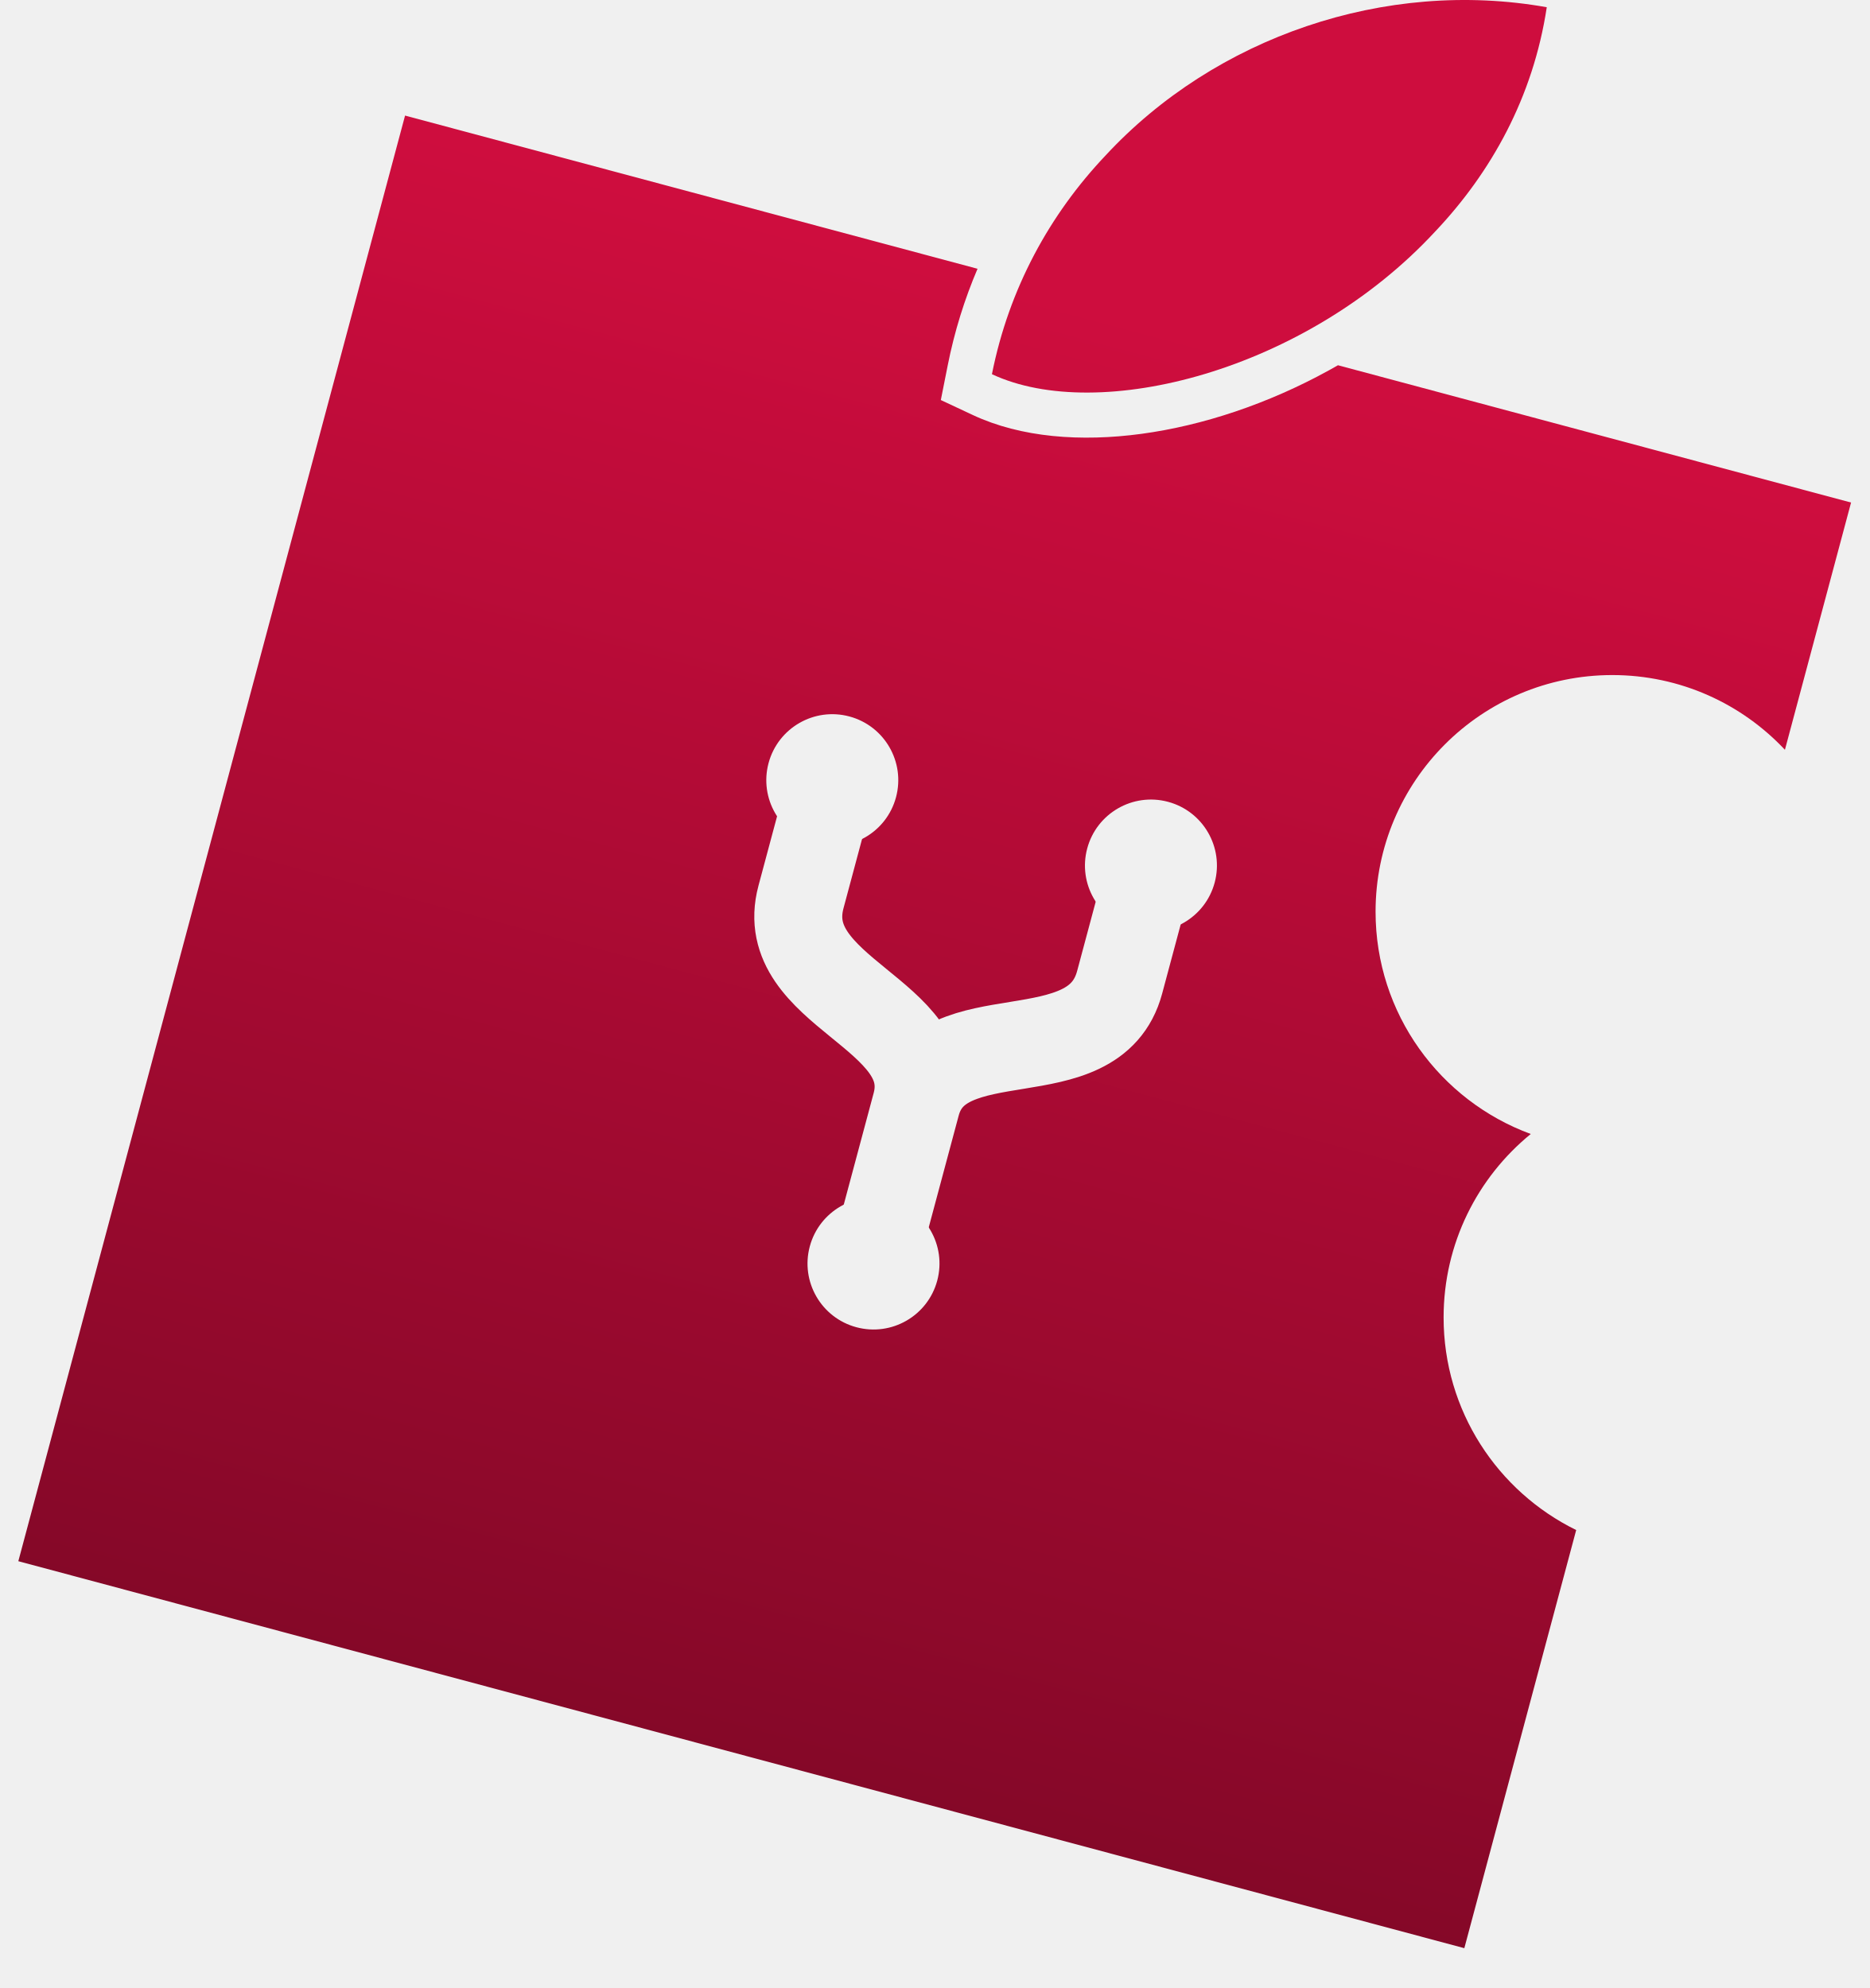
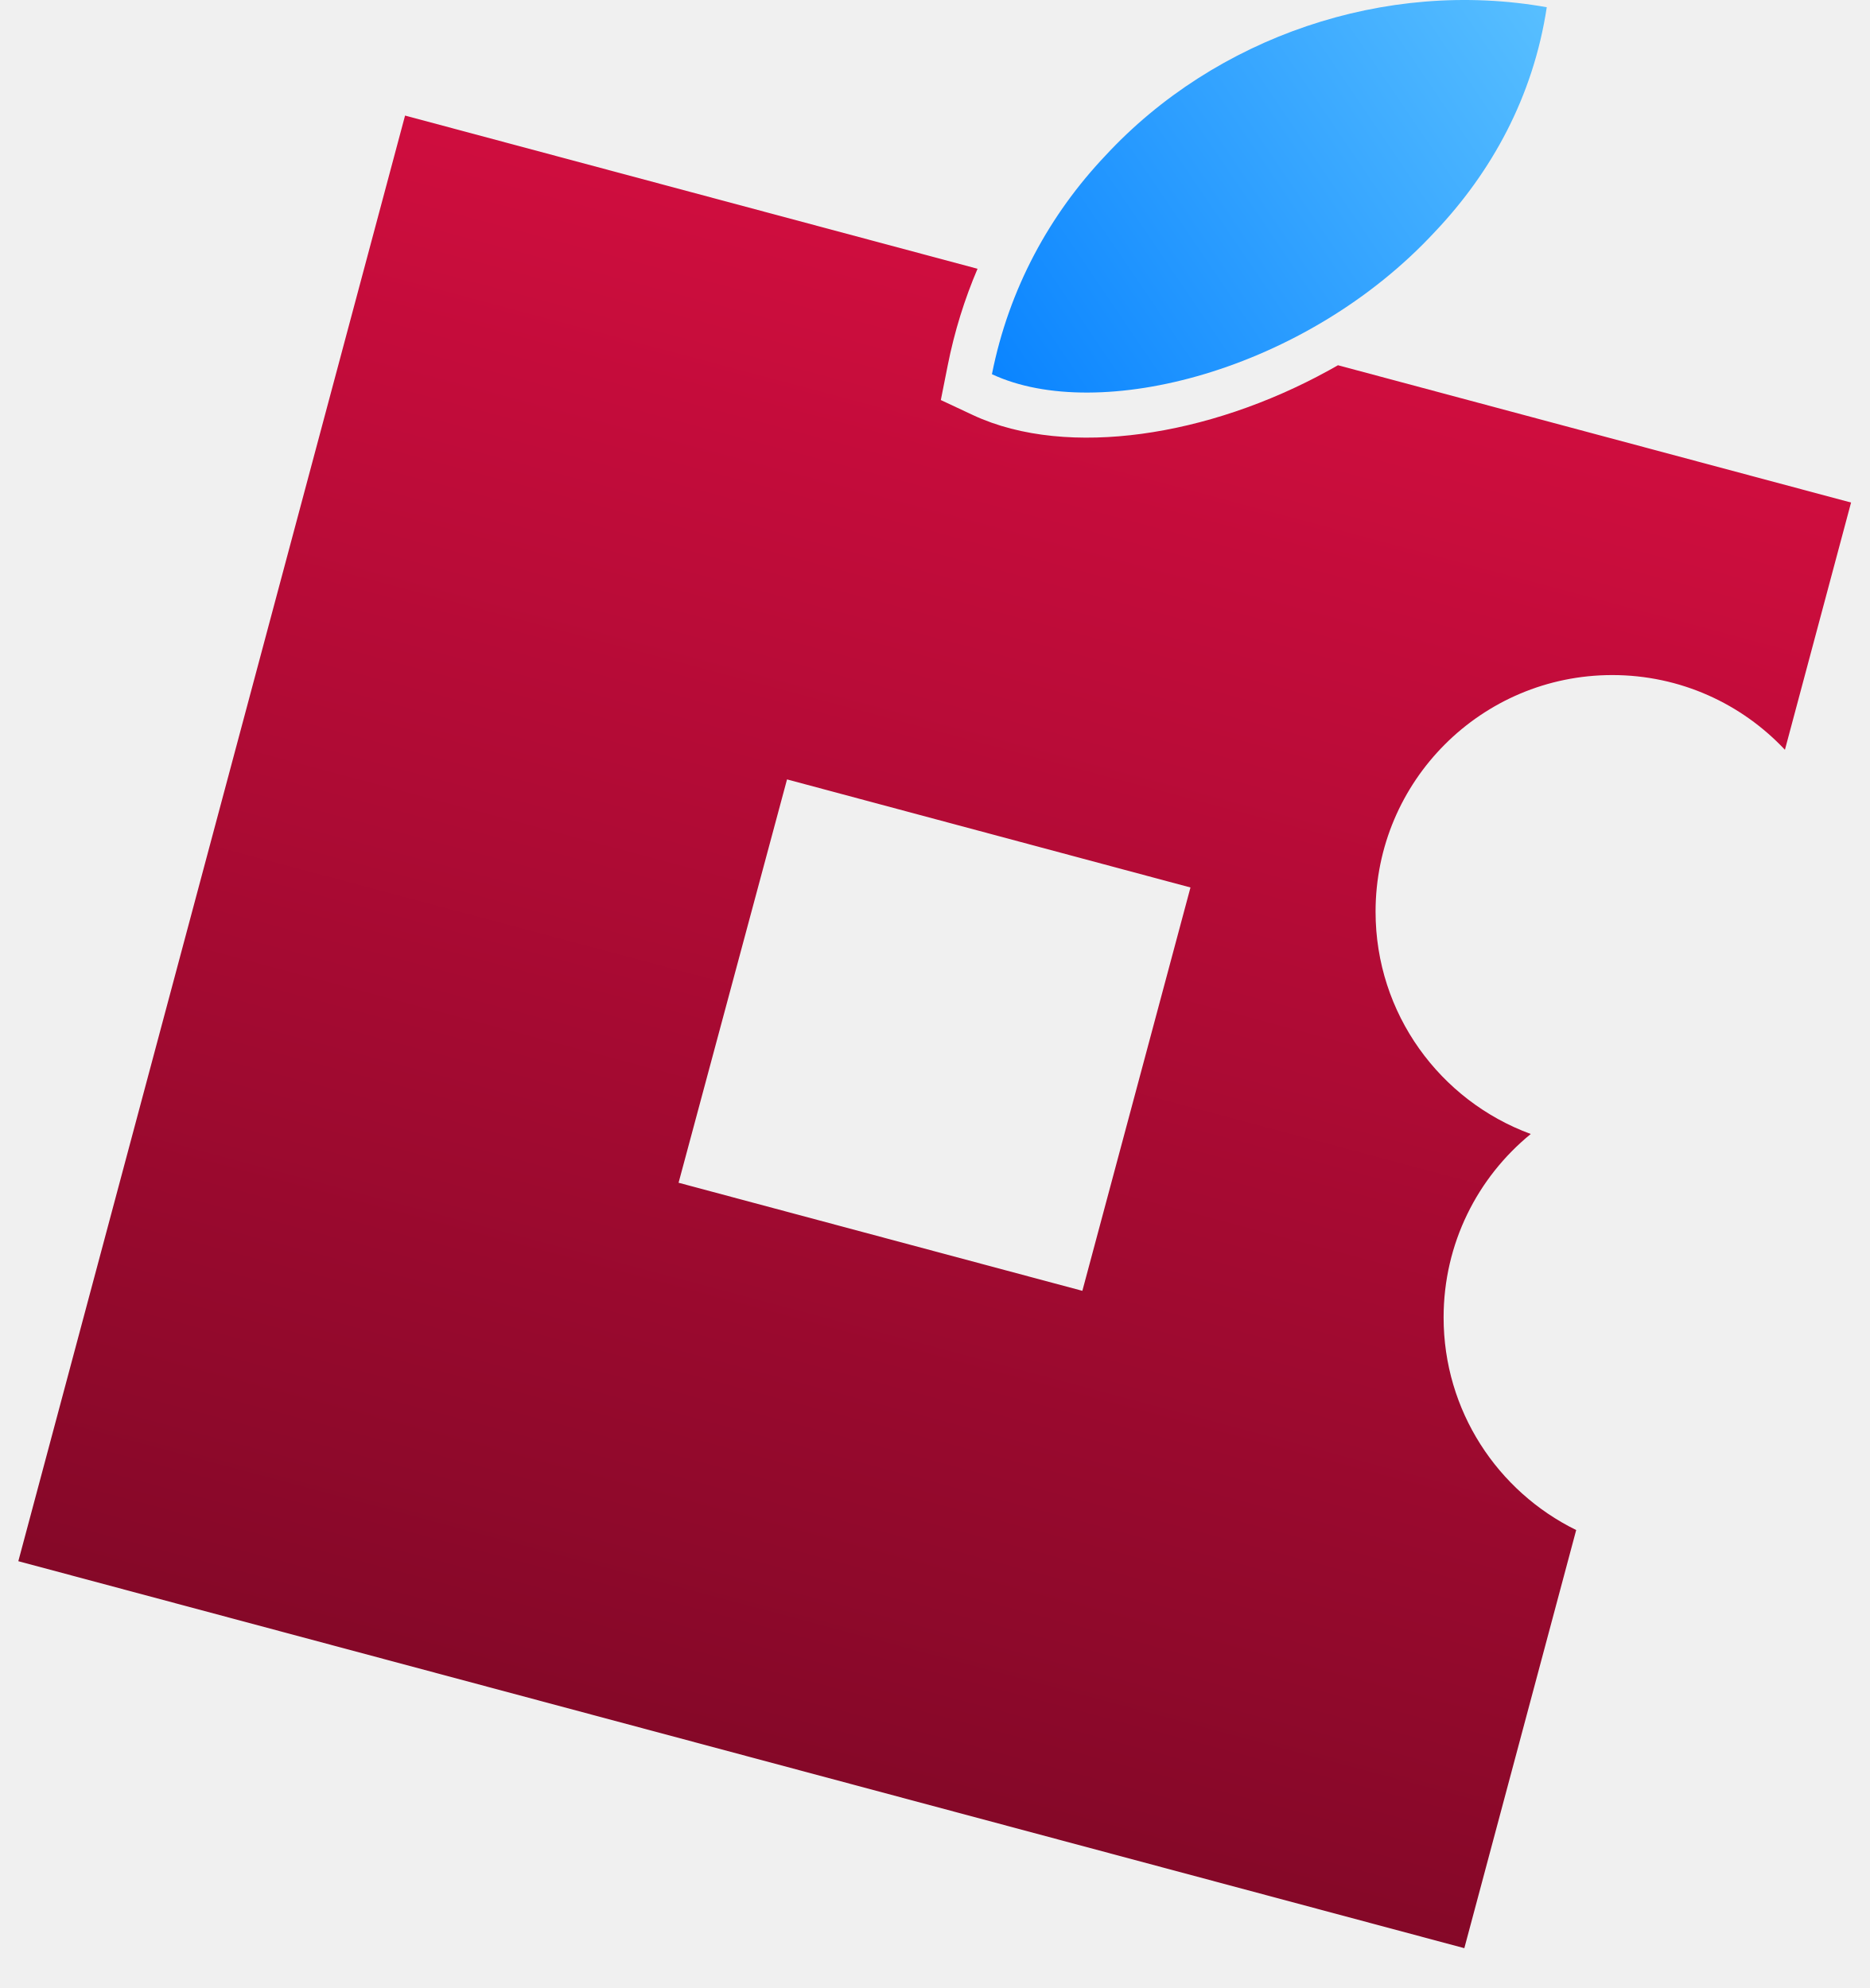
<svg xmlns="http://www.w3.org/2000/svg" width="408" height="434" viewBox="0 0 408 434" fill="none">
  <defs>
    <linearGradient id="rose" x1="88.143" y1="27.522" x2="4.192" y2="341.617" gradientUnits="userSpaceOnUse">
      <stop stop-color="#CE0D3E" />
      <stop offset="1" stop-color="#850828" />
    </linearGradient>
-     <mask id="fork-cutout" maskUnits="userSpaceOnUse" x="0" y="0" width="408" height="434" style="mask-type:luminance">
-       <rect width="408" height="434" fill="white" />
-       <g transform="translate(204 226) rotate(15) scale(1.2)">
-         <path d="M0 43V13M-30-40V-18C-30 0 0-4 0 13M30-40V-18C30 0 0-4 0 13" stroke="black" stroke-width="16" stroke-linecap="round" stroke-linejoin="round" />
-         <circle cx="-30" cy="-40" r="12" fill="black" />
-         <circle cx="30" cy="-40" r="12" fill="black" />
-         <circle cx="0" cy="43" r="12" fill="black" />
-       </g>
-     </mask>
+     <linearGradient id="blue" x1="337" y1="0" x2="216" y2="82" gradientUnits="userSpaceOnUse">
+       <stop stop-color="#58BFFF" />
+       <stop offset="1" stop-color="#0A84FF" />
+     </linearGradient>
  </defs>
-   <g mask="url(#fork-cutout)" fill="url(#rose)">
-     <path d="M205.339 87.333L206.841 79.773C208.314 72.354 210.516 65.311 213.35 58.677L150.878 41.954L88.406 25.231L4 340.825L319.594 425.306L344.008 334.023C326.869 325.613 315.071 307.99 315.071 287.611C315.071 271.457 322.484 257.035 334.095 247.561C314.327 240.309 300.222 221.321 300.222 199.04C300.222 170.505 323.354 147.373 351.889 147.373C366.747 147.373 380.139 153.644 389.565 163.685L404 109.712L340.615 92.745L292.015 79.735C291.373 80.104 290.73 80.466 290.085 80.821C276.732 88.185 262.491 92.901 249.153 94.709C235.963 96.496 222.855 95.536 212.319 90.602L205.339 87.333Z" />
-     <path d="M241.276 33.957C229.107 46.801 220.213 62.963 216.493 81.69C239.733 92.573 285.015 81.023 313.206 50.572C325.454 37.642 334.615 21.217 337.587 1.578C302.343 -4.697 265.229 8.079 241.276 33.957Z" />
-   </g>
+   <path d="M205.339 87.333L206.841 79.773C208.314 72.354 210.516 65.311 213.35 58.677L150.878 41.954L88.406 25.231L4 340.825L319.594 425.306L344.008 334.023C326.869 325.613 315.071 307.99 315.071 287.611C315.071 271.457 322.484 257.035 334.095 247.561C314.327 240.309 300.222 221.321 300.222 199.04C300.222 170.505 323.354 147.373 351.889 147.373C366.747 147.373 380.139 153.644 389.565 163.685L404 109.712L340.615 92.745L292.015 79.735C291.373 80.104 290.73 80.466 290.085 80.821C276.732 88.185 262.491 92.901 249.153 94.709C235.963 96.496 222.855 95.536 212.319 90.602L205.339 87.333ZM259.824 193.746L171.771 170.151L148.101 258.205L236.229 281.8L259.824 193.746Z" fill="url(#rose)" fill-rule="evenodd" />
+   <path d="M241.276 33.957C229.107 46.801 220.213 62.963 216.493 81.69C239.733 92.573 285.015 81.023 313.206 50.572C325.454 37.642 334.615 21.217 337.587 1.578C302.343 -4.697 265.229 8.079 241.276 33.957Z" fill="url(#blue)" />
</svg>
